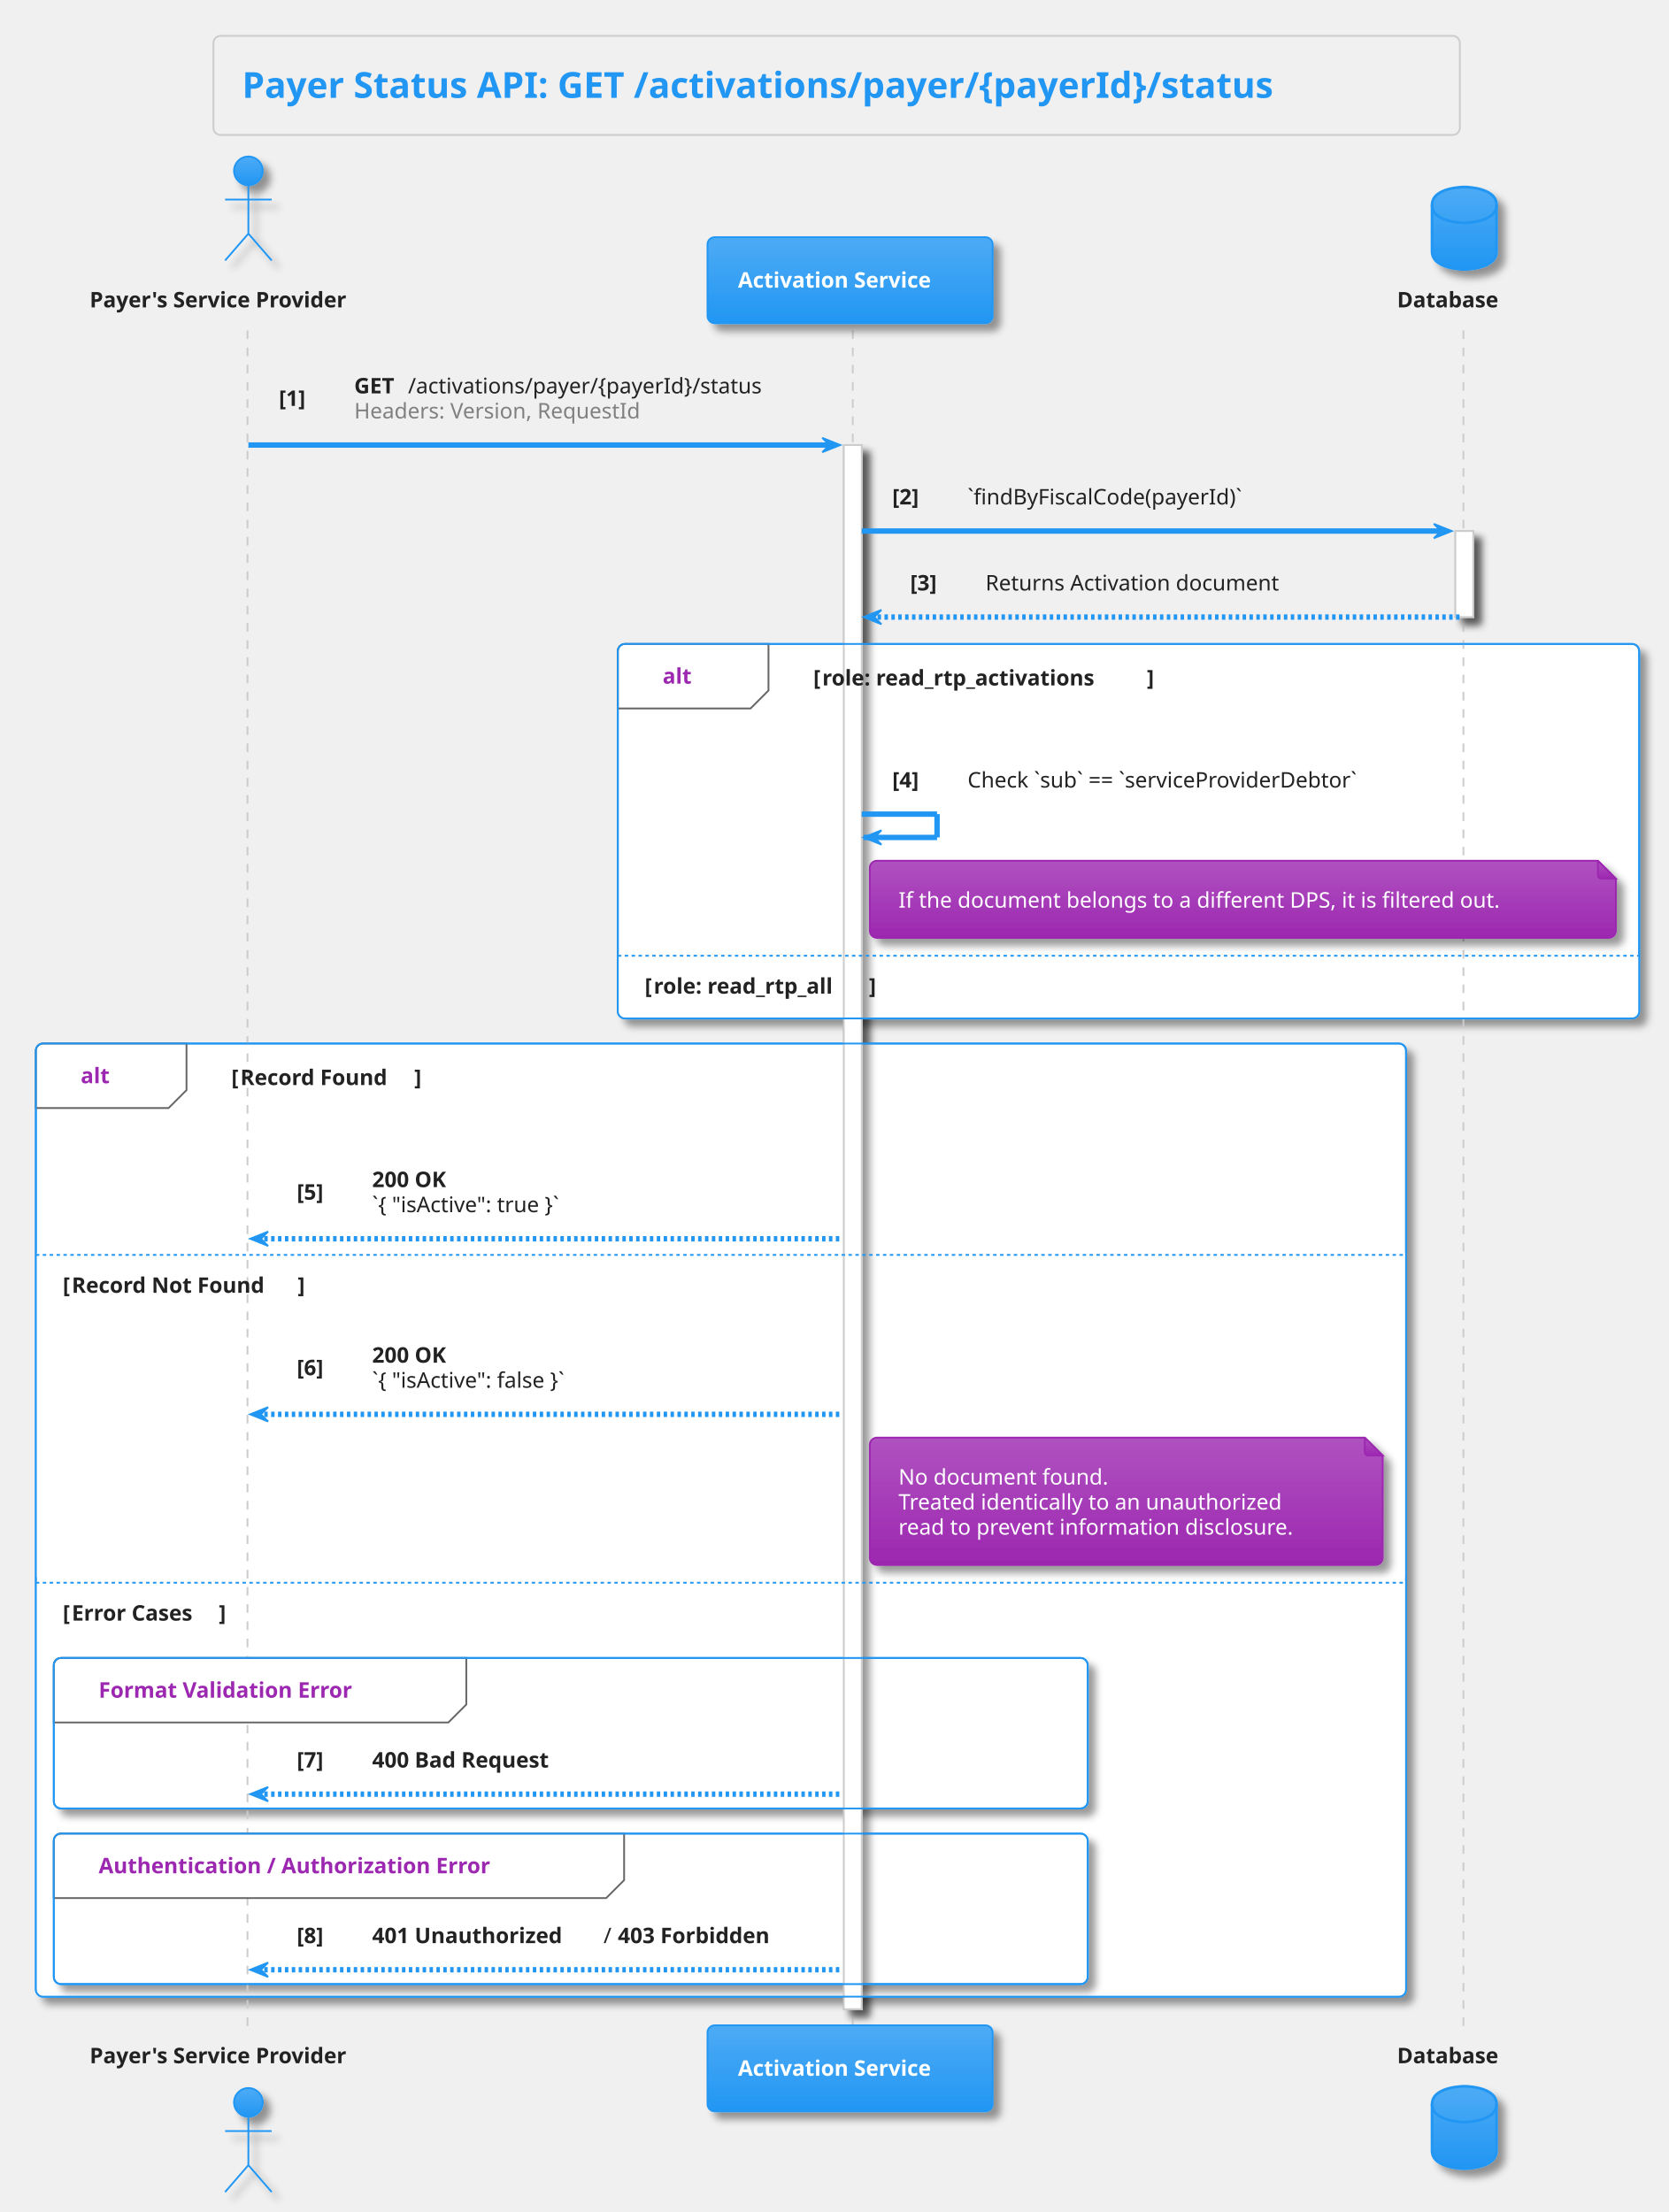
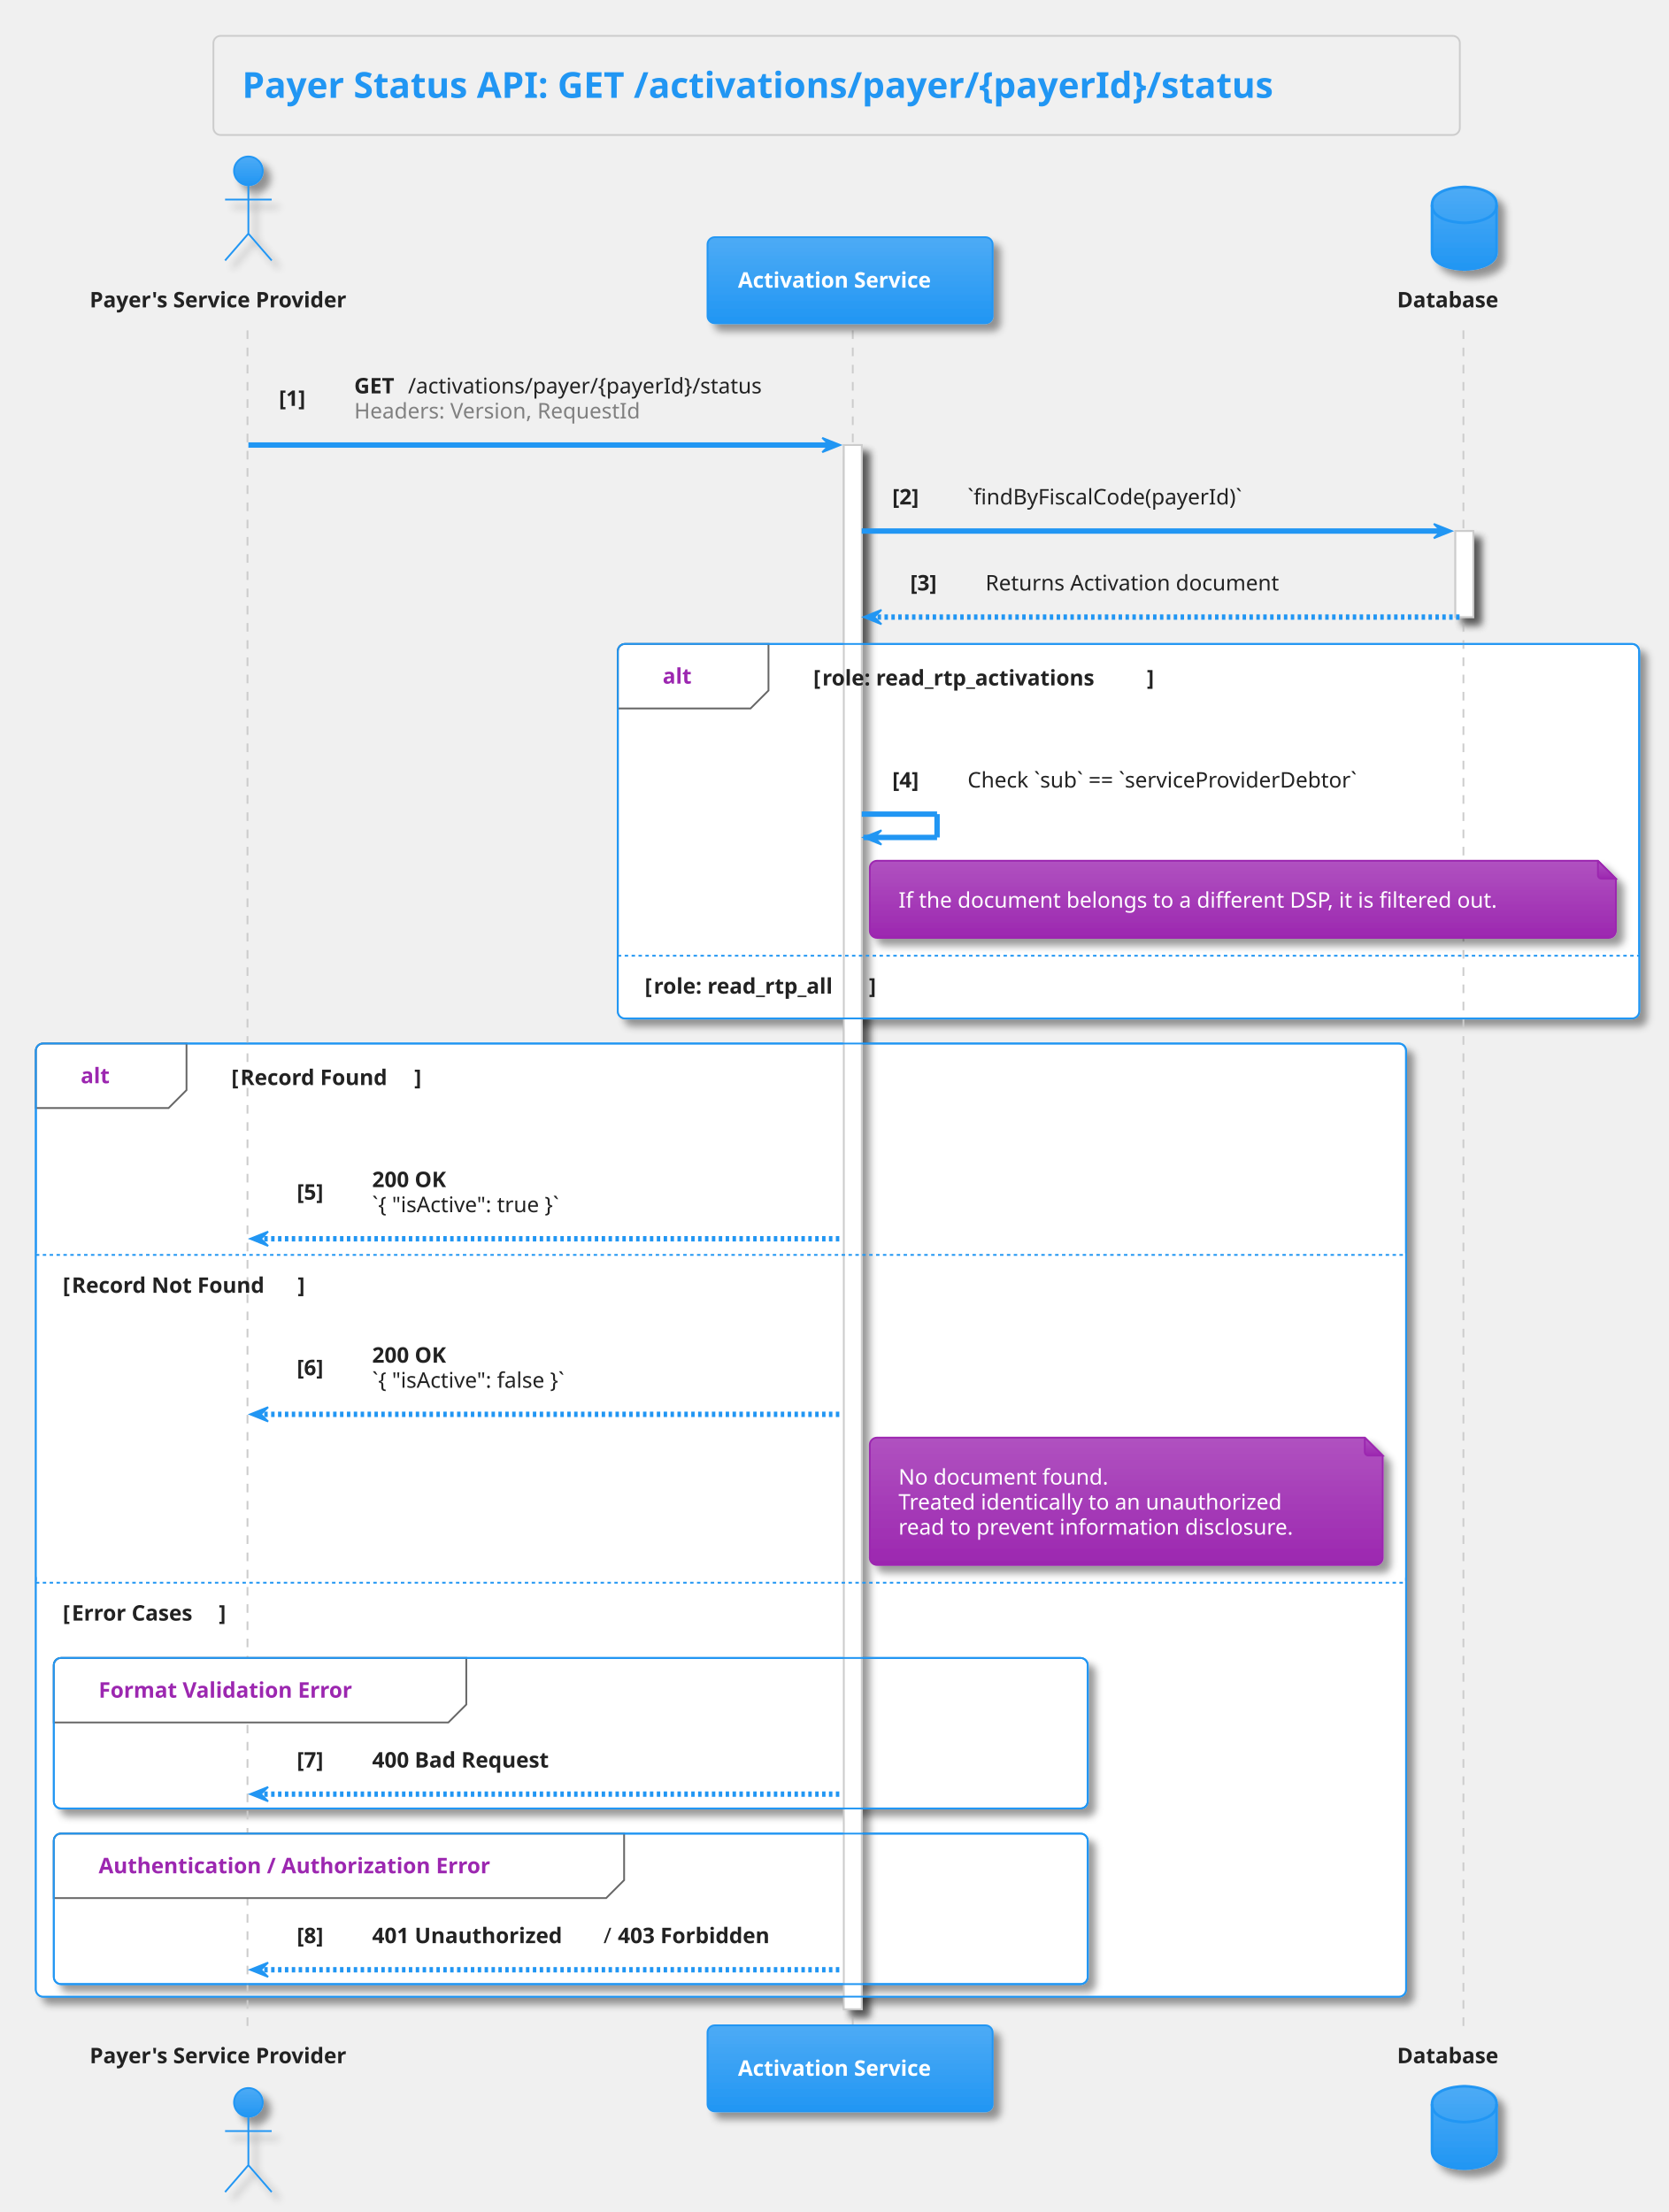
<svg xmlns="http://www.w3.org/2000/svg" contentStyleType="text/css" height="1285.417px" preserveAspectRatio="none" style="width:969px;height:1285px;background:#FFFFFF;" version="1.1" viewBox="0 0 969 1285" width="969.792px" zoomAndPan="magnify">
  <defs>
-     <filter height="300%" id="fylw4awdw0b89" width="300%" x="-1" y="-1">
+     <filter height="300%" id="f23if8adstr7x" width="300%" x="-1" y="-1">
      <feGaussianBlur result="blurOut" stdDeviation="2.083" />
      <feColorMatrix in="blurOut" result="blurOut2" type="matrix" values="0 0 0 0 0 0 0 0 0 0 0 0 0 0 0 0 0 0 .4 0" />
      <feOffset dx="4.167" dy="4.167" in="blurOut2" result="blurOut3" />
      <feBlend in="SourceGraphic" in2="blurOut3" mode="normal" />
    </filter>
-     <linearGradient id="gylw4awdw0b890" x1="50%" x2="50%" y1="0%" y2="100%">
+     <linearGradient id="g23if8adstr7x0" x1="50%" x2="50%" y1="0%" y2="100%">
      <stop offset="0%" stop-color="#FFFFFF" />
      <stop offset="100%" stop-color="#FFFFFF" />
    </linearGradient>
-     <linearGradient id="gylw4awdw0b891" x1="50%" x2="50%" y1="0%" y2="100%">
+     <linearGradient id="g23if8adstr7x1" x1="50%" x2="50%" y1="0%" y2="100%">
      <stop offset="0%" stop-color="#4DABF5" />
      <stop offset="100%" stop-color="#2196F3" />
    </linearGradient>
-     <linearGradient id="gylw4awdw0b892" x1="50%" x2="50%" y1="0%" y2="100%">
+     <linearGradient id="g23if8adstr7x2" x1="50%" x2="50%" y1="0%" y2="100%">
      <stop offset="0%" stop-color="#B052C0" />
      <stop offset="100%" stop-color="#9C27B0" />
    </linearGradient>
  </defs>
  <g>
    <rect fill="none" height="57.585" id="_title" rx="4.167" ry="4.167" style="stroke:#CCCCCC;stroke-width:1.042;" width="723.958" x="123.958" y="20.833" />
    <text fill="#2196F3" font-family="Verdana" font-size="20.833" font-weight="bold" lengthAdjust="spacing" textLength="690.625" x="140.625" y="56.838">Payer Status API: GET /activations/payer/{payerId}/status</text>
-     <rect fill="#FFFFFF" filter="url(#fylw4awdw0b89)" height="908.659" style="stroke:#CCCCCC;stroke-width:1.042;" width="10.417" x="490.104" y="258.529" />
-     <rect fill="#FFFFFF" filter="url(#fylw4awdw0b89)" height="49.967" style="stroke:#CCCCCC;stroke-width:1.042;" width="10.417" x="845.312" y="308.496" />
-     <rect fill="url(#gylw4awdw0b890)" filter="url(#fylw4awdw0b89)" height="217.546" rx="4.167" ry="4.167" style="stroke:#2196F3;stroke-width:1.042;" width="593.229" x="358.854" y="374.089" />
-     <path d="M358.854,554.167 L952.083,554.167 L952.083,587.467 A4.167,4.167 0 0 1 947.917,591.634 L363.021,591.634 A4.167,4.167 0 0 1 358.854,587.467 L358.854,554.167 " fill="url(#gylw4awdw0b890)" style="stroke:none;stroke-width:1.042;" />
-     <rect fill="url(#gylw4awdw0b890)" filter="url(#fylw4awdw0b89)" height="553.678" rx="4.167" ry="4.167" style="stroke:#2196F3;stroke-width:1.042;" width="795.833" x="20.833" y="606.217" />
-     <path d="M20.833,727.962 L816.667,727.962 L816.667,914.225 A4.167,4.167 0 0 1 812.5,918.392 L25,918.392 A4.167,4.167 0 0 1 20.833,914.225 L20.833,727.962 " fill="url(#gylw4awdw0b890)" style="stroke:none;stroke-width:1.042;" />
-     <path d="M20.833,918.392 L816.667,918.392 L816.667,1155.729 A4.167,4.167 0 0 1 812.5,1159.896 L25,1159.896 A4.167,4.167 0 0 1 20.833,1155.729 L20.833,918.392 " fill="url(#gylw4awdw0b890)" style="stroke:none;stroke-width:1.042;" />
-     <rect fill="url(#gylw4awdw0b890)" filter="url(#fylw4awdw0b89)" height="87.435" rx="4.167" ry="4.167" style="stroke:#2196F3;stroke-width:1.042;" width="600.521" x="31.25" y="963.151" />
-     <rect fill="url(#gylw4awdw0b890)" filter="url(#fylw4awdw0b89)" height="87.435" rx="4.167" ry="4.167" style="stroke:#2196F3;stroke-width:1.042;" width="600.521" x="31.25" y="1065.169" />
+     <rect fill="#FFFFFF" filter="url(#f23if8adstr7x)" height="908.659" style="stroke:#CCCCCC;stroke-width:1.042;" width="10.417" x="490.104" y="258.529" />
+     <rect fill="#FFFFFF" filter="url(#f23if8adstr7x)" height="49.967" style="stroke:#CCCCCC;stroke-width:1.042;" width="10.417" x="845.312" y="308.496" />
+     <rect fill="url(#g23if8adstr7x0)" filter="url(#f23if8adstr7x)" height="217.546" rx="4.167" ry="4.167" style="stroke:#2196F3;stroke-width:1.042;" width="593.229" x="358.854" y="374.089" />
+     <path d="M358.854,554.167 L952.083,554.167 L952.083,587.467 A4.167,4.167 0 0 1 947.917,591.634 L363.021,591.634 A4.167,4.167 0 0 1 358.854,587.467 L358.854,554.167 " fill="url(#g23if8adstr7x0)" style="stroke:none;stroke-width:1.042;" />
+     <rect fill="url(#g23if8adstr7x0)" filter="url(#f23if8adstr7x)" height="553.678" rx="4.167" ry="4.167" style="stroke:#2196F3;stroke-width:1.042;" width="795.833" x="20.833" y="606.217" />
+     <path d="M20.833,727.962 L816.667,727.962 L816.667,914.225 A4.167,4.167 0 0 1 812.5,918.392 L25,918.392 A4.167,4.167 0 0 1 20.833,914.225 L20.833,727.962 " fill="url(#g23if8adstr7x0)" style="stroke:none;stroke-width:1.042;" />
+     <path d="M20.833,918.392 L816.667,918.392 L816.667,1155.729 A4.167,4.167 0 0 1 812.5,1159.896 L25,1159.896 A4.167,4.167 0 0 1 20.833,1155.729 L20.833,918.392 " fill="url(#g23if8adstr7x0)" style="stroke:none;stroke-width:1.042;" />
+     <rect fill="url(#g23if8adstr7x0)" filter="url(#f23if8adstr7x)" height="87.435" rx="4.167" ry="4.167" style="stroke:#2196F3;stroke-width:1.042;" width="600.521" x="31.25" y="963.151" />
+     <rect fill="url(#g23if8adstr7x0)" filter="url(#f23if8adstr7x)" height="87.435" rx="4.167" ry="4.167" style="stroke:#2196F3;stroke-width:1.042;" width="600.521" x="31.25" y="1065.169" />
    <line style="stroke:#CCCCCC;stroke-width:1.042;stroke-dasharray:5.0,5.0;" x1="143.75" x2="143.75" y1="191.927" y2="1177.604" />
    <line style="stroke:#CCCCCC;stroke-width:1.042;stroke-dasharray:5.0,5.0;" x1="495.312" x2="495.312" y1="191.927" y2="1177.604" />
    <line style="stroke:#CCCCCC;stroke-width:1.042;stroke-dasharray:5.0,5.0;" x1="850" x2="850" y1="191.927" y2="1177.604" />
    <text fill="#222222" font-family="Verdana" font-size="12.5" font-weight="bold" lengthAdjust="spacing" textLength="178.125" x="52.083" y="178.562">Payer's Service Provider</text>
-     <ellipse cx="144.271" cy="99.251" fill="url(#gylw4awdw0b891)" filter="url(#fylw4awdw0b89)" rx="8.333" ry="8.333" style="stroke:#2196F3;stroke-width:1.042;" />
-     <path d="M144.271,107.585 L144.271,135.71 M130.729,115.918 L157.812,115.918 M144.271,135.71 L130.729,151.335 M144.271,135.71 L157.812,151.335 " fill="none" filter="url(#fylw4awdw0b89)" style="stroke:#2196F3;stroke-width:1.042;" />
+     <ellipse cx="144.271" cy="99.251" fill="url(#g23if8adstr7x1)" filter="url(#f23if8adstr7x)" rx="8.333" ry="8.333" style="stroke:#2196F3;stroke-width:1.042;" />
+     <path d="M144.271,107.585 L144.271,135.71 M130.729,115.918 L157.812,115.918 M144.271,135.71 L130.729,151.335 M144.271,135.71 L157.812,151.335 " fill="none" filter="url(#f23if8adstr7x)" style="stroke:#2196F3;stroke-width:1.042;" />
    <text fill="#222222" font-family="Verdana" font-size="12.5" font-weight="bold" lengthAdjust="spacing" textLength="178.125" x="52.083" y="1198.582">Payer's Service Provider</text>
-     <ellipse cx="144.271" cy="1221.322" fill="url(#gylw4awdw0b891)" filter="url(#fylw4awdw0b89)" rx="8.333" ry="8.333" style="stroke:#2196F3;stroke-width:1.042;" />
-     <path d="M144.271,1229.655 L144.271,1257.78 M130.729,1237.988 L157.812,1237.988 M144.271,1257.78 L130.729,1273.405 M144.271,1257.78 L157.812,1273.405 " fill="none" filter="url(#fylw4awdw0b89)" style="stroke:#2196F3;stroke-width:1.042;" />
-     <rect fill="url(#gylw4awdw0b891)" filter="url(#fylw4awdw0b89)" height="49.967" rx="4.167" ry="4.167" style="stroke:#2196F3;stroke-width:1.042;" width="165.625" x="410.938" y="137.793" />
+     <ellipse cx="144.271" cy="1221.322" fill="url(#g23if8adstr7x1)" filter="url(#f23if8adstr7x)" rx="8.333" ry="8.333" style="stroke:#2196F3;stroke-width:1.042;" />
+     <path d="M144.271,1229.655 L144.271,1257.78 M130.729,1237.988 L157.812,1237.988 M144.271,1257.78 L130.729,1273.405 M144.271,1257.78 L157.812,1273.405 " fill="none" filter="url(#f23if8adstr7x)" style="stroke:#2196F3;stroke-width:1.042;" />
+     <rect fill="url(#g23if8adstr7x1)" filter="url(#f23if8adstr7x)" height="49.967" rx="4.167" ry="4.167" style="stroke:#2196F3;stroke-width:1.042;" width="165.625" x="410.938" y="137.793" />
    <text fill="#FFFFFF" font-family="Verdana" font-size="12.5" font-weight="bold" lengthAdjust="spacing" textLength="130.208" x="428.646" y="167.104">Activation Service</text>
-     <rect fill="url(#gylw4awdw0b891)" filter="url(#fylw4awdw0b89)" height="49.967" rx="4.167" ry="4.167" style="stroke:#2196F3;stroke-width:1.042;" width="165.625" x="410.938" y="1176.562" />
+     <rect fill="url(#g23if8adstr7x1)" filter="url(#f23if8adstr7x)" height="49.967" rx="4.167" ry="4.167" style="stroke:#2196F3;stroke-width:1.042;" width="165.625" x="410.938" y="1176.562" />
    <text fill="#FFFFFF" font-family="Verdana" font-size="12.5" font-weight="bold" lengthAdjust="spacing" textLength="130.208" x="428.646" y="1205.874">Activation Service</text>
    <text fill="#222222" font-family="Verdana" font-size="12.5" font-weight="bold" lengthAdjust="spacing" textLength="71.875" x="811.458" y="178.562">Database</text>
-     <path d="M831.771,119.043 C831.771,108.626 850.521,108.626 850.521,108.626 C850.521,108.626 869.271,108.626 869.271,119.043 L869.271,146.126 C869.271,156.543 850.521,156.543 850.521,156.543 C850.521,156.543 831.771,156.543 831.771,146.126 L831.771,119.043 " fill="url(#gylw4awdw0b891)" filter="url(#fylw4awdw0b89)" style="stroke:#2196F3;stroke-width:1.562;" />
+     <path d="M831.771,119.043 C831.771,108.626 850.521,108.626 850.521,108.626 C850.521,108.626 869.271,108.626 869.271,119.043 L869.271,146.126 C869.271,156.543 850.521,156.543 850.521,156.543 C850.521,156.543 831.771,156.543 831.771,146.126 L831.771,119.043 " fill="url(#g23if8adstr7x1)" filter="url(#f23if8adstr7x)" style="stroke:#2196F3;stroke-width:1.562;" />
    <path d="M831.771,119.043 C831.771,129.46 850.521,129.46 850.521,129.46 C850.521,129.46 869.271,129.46 869.271,119.043 " fill="none" style="stroke:#2196F3;stroke-width:1.562;" />
    <text fill="#222222" font-family="Verdana" font-size="12.5" font-weight="bold" lengthAdjust="spacing" textLength="71.875" x="811.458" y="1198.582">Database</text>
-     <path d="M831.771,1222.363 C831.771,1211.947 850.521,1211.947 850.521,1211.947 C850.521,1211.947 869.271,1211.947 869.271,1222.363 L869.271,1249.447 C869.271,1259.863 850.521,1259.863 850.521,1259.863 C850.521,1259.863 831.771,1259.863 831.771,1249.447 L831.771,1222.363 " fill="url(#gylw4awdw0b891)" filter="url(#fylw4awdw0b89)" style="stroke:#2196F3;stroke-width:1.562;" />
+     <path d="M831.771,1222.363 C831.771,1211.947 850.521,1211.947 850.521,1211.947 C850.521,1211.947 869.271,1211.947 869.271,1222.363 L869.271,1249.447 C869.271,1259.863 850.521,1259.863 850.521,1259.863 C850.521,1259.863 831.771,1259.863 831.771,1249.447 L831.771,1222.363 " fill="url(#g23if8adstr7x1)" filter="url(#f23if8adstr7x)" style="stroke:#2196F3;stroke-width:1.562;" />
    <path d="M831.771,1222.363 C831.771,1232.78 850.521,1232.78 850.521,1232.78 C850.521,1232.78 869.271,1232.78 869.271,1222.363 " fill="none" style="stroke:#2196F3;stroke-width:1.562;" />
-     <rect fill="#FFFFFF" filter="url(#fylw4awdw0b89)" height="908.659" style="stroke:#CCCCCC;stroke-width:1.042;" width="10.417" x="490.104" y="258.529" />
-     <rect fill="#FFFFFF" filter="url(#fylw4awdw0b89)" height="49.967" style="stroke:#CCCCCC;stroke-width:1.042;" width="10.417" x="845.312" y="308.496" />
+     <rect fill="#FFFFFF" filter="url(#f23if8adstr7x)" height="908.659" style="stroke:#CCCCCC;stroke-width:1.042;" width="10.417" x="490.104" y="258.529" />
+     <rect fill="#FFFFFF" filter="url(#f23if8adstr7x)" height="49.967" style="stroke:#CCCCCC;stroke-width:1.042;" width="10.417" x="845.312" y="308.496" />
    <polygon fill="#2196F3" points="477.604,254.362,488.021,258.529,477.604,262.695,481.771,258.529" style="stroke:#2196F3;stroke-width:1.042;" />
    <line style="stroke:#2196F3;stroke-width:3.125;" x1="144.271" x2="483.854" y1="258.529" y2="258.529" />
    <text fill="#222222" font-family="Verdana" font-size="12.5" font-weight="bold" lengthAdjust="spacing" textLength="18.75" x="161.979" y="235.805">[1]</text>
    <text fill="#222222" font-family="Verdana" font-size="12.5" font-weight="bold" lengthAdjust="spacing" textLength="27.083" x="205.729" y="228.53">GET</text>
    <text fill="#222222" font-family="Verdana" font-size="12.5" lengthAdjust="spacing" textLength="230.208" x="236.979" y="228.53">/activations/payer/{payerId}/status</text>
    <text fill="#808080" font-family="Verdana" font-size="12.5" lengthAdjust="spacing" textLength="186.458" x="205.729" y="243.081">Headers: Version, RequestId</text>
    <polygon fill="#2196F3" points="832.812,304.329,843.229,308.496,832.812,312.663,836.979,308.496" style="stroke:#2196F3;stroke-width:1.042;" />
    <line style="stroke:#2196F3;stroke-width:3.125;" x1="500.521" x2="839.062" y1="308.496" y2="308.496" />
    <text fill="#222222" font-family="Verdana" font-size="12.5" font-weight="bold" lengthAdjust="spacing" textLength="18.75" x="518.229" y="293.048">[2]</text>
    <text fill="#222222" font-family="Verdana" font-size="12.5" lengthAdjust="spacing" textLength="179.167" x="561.979" y="293.048">`findByFiscalCode(payerId)`</text>
    <polygon fill="#2196F3" points="511.979,354.297,501.562,358.464,511.979,362.63,507.812,358.464" style="stroke:#2196F3;stroke-width:1.042;" />
    <line style="stroke:#2196F3;stroke-width:3.125;stroke-dasharray:2.0,2.0;" x1="505.729" x2="849.479" y1="358.464" y2="358.464" />
    <text fill="#222222" font-family="Verdana" font-size="12.5" font-weight="bold" lengthAdjust="spacing" textLength="18.75" x="528.646" y="343.015">[3]</text>
    <text fill="#222222" font-family="Verdana" font-size="12.5" lengthAdjust="spacing" textLength="188.542" x="572.396" y="343.015">Returns Activation document</text>
    <path d="M363.021,374.089 L446.354,374.089 L446.354,401.139 L435.938,411.556 L358.854,411.556 L358.854,378.255 A4.167,4.167 0 0 1 363.021,374.089 " fill="#FFFFFF" style="stroke:#666666;stroke-width:1.042;" />
    <rect fill="none" height="217.546" rx="4.167" ry="4.167" style="stroke:#2196F3;stroke-width:1.042;" width="593.229" x="358.854" y="374.089" />
    <text fill="#9C27B0" font-family="Verdana" font-size="12.5" font-weight="bold" lengthAdjust="spacing" textLength="19.792" x="384.896" y="397.15">alt</text>
    <text fill="#222222" font-family="Verdana" font-size="12.5" font-weight="bold" lengthAdjust="spacing" textLength="5.208" x="472.396" y="398.191">[</text>
    <text fill="#222222" font-family="Verdana" font-size="12.5" font-weight="bold" lengthAdjust="spacing" textLength="188.542" x="477.604" y="398.191">role: read_rtp_activations</text>
    <text fill="#222222" font-family="Verdana" font-size="12.5" font-weight="bold" lengthAdjust="spacing" textLength="5.208" x="666.146" y="398.191">]</text>
    <line style="stroke:#2196F3;stroke-width:3.125;" x1="500.521" x2="544.271" y1="472.949" y2="472.949" />
    <line style="stroke:#2196F3;stroke-width:3.125;" x1="544.271" x2="544.271" y1="472.949" y2="486.491" />
    <line style="stroke:#2196F3;stroke-width:3.125;" x1="501.562" x2="544.271" y1="486.491" y2="486.491" />
    <polygon fill="#2196F3" points="511.979,482.324,501.562,486.491,511.979,490.658,507.812,486.491" style="stroke:#2196F3;stroke-width:1.042;" />
    <text fill="#222222" font-family="Verdana" font-size="12.5" font-weight="bold" lengthAdjust="spacing" textLength="18.75" x="518.229" y="457.501">[4]</text>
    <text fill="#222222" font-family="Verdana" font-size="12.5" lengthAdjust="spacing" textLength="265.625" x="561.979" y="457.501">Check `sub` == `serviceProviderDebtor`</text>
-     <path d="M505.208,504.199 L505.208,540.658 A4.167,4.167 0 0 0 509.375,544.824 L934.375,544.824 A4.167,4.167 0 0 0 938.542,540.658 L938.542,510.449 L928.125,500.033 L509.375,500.033 A4.167,4.167 0 0 0 505.208,504.199 " fill="url(#gylw4awdw0b892)" filter="url(#fylw4awdw0b89)" style="stroke:#9C27B0;stroke-width:1.042;" />
-     <path d="M928.125,500.033 L928.125,508.366 A2.083,2.083 0 0 0 930.208,510.449 L938.542,510.449 L928.125,500.033 " fill="url(#gylw4awdw0b892)" style="stroke:#9C27B0;stroke-width:1.042;" />
-     <text fill="#FFFFFF" font-family="Verdana" font-size="12.5" lengthAdjust="spacing" textLength="390.625" x="521.875" y="527.26">If the document belongs to a different DPS, it is filtered out.</text>
+     <path d="M505.208,504.199 L505.208,540.658 A4.167,4.167 0 0 0 509.375,544.824 L934.375,544.824 A4.167,4.167 0 0 0 938.542,540.658 L938.542,510.449 L928.125,500.033 L509.375,500.033 A4.167,4.167 0 0 0 505.208,504.199 " fill="url(#g23if8adstr7x2)" filter="url(#f23if8adstr7x)" style="stroke:#9C27B0;stroke-width:1.042;" />
+     <path d="M928.125,500.033 L928.125,508.366 A2.083,2.083 0 0 0 930.208,510.449 L938.542,510.449 L928.125,500.033 " fill="url(#g23if8adstr7x2)" style="stroke:#9C27B0;stroke-width:1.042;" />
+     <text fill="#FFFFFF" font-family="Verdana" font-size="12.5" lengthAdjust="spacing" textLength="390.625" x="521.875" y="527.26">If the document belongs to a different DSP, it is filtered out.</text>
    <line style="stroke:#2196F3;stroke-width:1.042;stroke-dasharray:2.0,2.0;" x1="358.854" x2="952.083" y1="555.208" y2="555.208" />
    <text fill="#222222" font-family="Verdana" font-size="12.5" font-weight="bold" lengthAdjust="spacing" textLength="5.208" x="374.479" y="577.228">[</text>
    <text fill="#222222" font-family="Verdana" font-size="12.5" font-weight="bold" lengthAdjust="spacing" textLength="125" x="379.688" y="577.228">role: read_rtp_all</text>
    <text fill="#222222" font-family="Verdana" font-size="12.5" font-weight="bold" lengthAdjust="spacing" textLength="5.208" x="504.688" y="577.228">]</text>
    <path d="M25,606.217 L108.333,606.217 L108.333,633.268 L97.917,643.685 L20.833,643.685 L20.833,610.384 A4.167,4.167 0 0 1 25,606.217 " fill="#FFFFFF" style="stroke:#666666;stroke-width:1.042;" />
    <rect fill="none" height="553.678" rx="4.167" ry="4.167" style="stroke:#2196F3;stroke-width:1.042;" width="795.833" x="20.833" y="606.217" />
    <text fill="#9C27B0" font-family="Verdana" font-size="12.5" font-weight="bold" lengthAdjust="spacing" textLength="19.792" x="46.875" y="629.279">alt</text>
    <text fill="#222222" font-family="Verdana" font-size="12.5" font-weight="bold" lengthAdjust="spacing" textLength="5.208" x="134.375" y="630.32">[</text>
    <text fill="#222222" font-family="Verdana" font-size="12.5" font-weight="bold" lengthAdjust="spacing" textLength="101.042" x="139.583" y="630.32">Record Found</text>
    <text fill="#222222" font-family="Verdana" font-size="12.5" font-weight="bold" lengthAdjust="spacing" textLength="5.208" x="240.625" y="630.32">]</text>
    <polygon fill="#2196F3" points="155.729,715.462,145.312,719.629,155.729,723.796,151.562,719.629" style="stroke:#2196F3;stroke-width:1.042;" />
    <line style="stroke:#2196F3;stroke-width:3.125;stroke-dasharray:2.0,2.0;" x1="149.479" x2="489.062" y1="719.629" y2="719.629" />
    <text fill="#222222" font-family="Verdana" font-size="12.5" font-weight="bold" lengthAdjust="spacing" textLength="18.75" x="172.396" y="696.905">[5]</text>
    <text fill="#222222" font-family="Verdana" font-size="12.5" font-weight="bold" lengthAdjust="spacing" textLength="50" x="216.146" y="689.63">200 OK</text>
    <text fill="#222222" font-family="Verdana" font-size="12.5" lengthAdjust="spacing" textLength="132.292" x="216.146" y="704.181">`{ "isActive": true }`</text>
    <line style="stroke:#2196F3;stroke-width:1.042;stroke-dasharray:2.0,2.0;" x1="20.833" x2="816.667" y1="729.004" y2="729.004" />
    <text fill="#222222" font-family="Verdana" font-size="12.5" font-weight="bold" lengthAdjust="spacing" textLength="5.208" x="36.458" y="751.023">[</text>
    <text fill="#222222" font-family="Verdana" font-size="12.5" font-weight="bold" lengthAdjust="spacing" textLength="131.25" x="41.667" y="751.023">Record Not Found</text>
    <text fill="#222222" font-family="Verdana" font-size="12.5" font-weight="bold" lengthAdjust="spacing" textLength="5.208" x="172.917" y="751.023">]</text>
    <polygon fill="#2196F3" points="155.729,817.448,145.312,821.615,155.729,825.781,151.562,821.615" style="stroke:#2196F3;stroke-width:1.042;" />
    <line style="stroke:#2196F3;stroke-width:3.125;stroke-dasharray:2.0,2.0;" x1="149.479" x2="489.062" y1="821.615" y2="821.615" />
    <text fill="#222222" font-family="Verdana" font-size="12.5" font-weight="bold" lengthAdjust="spacing" textLength="18.75" x="172.396" y="798.891">[6]</text>
    <text fill="#222222" font-family="Verdana" font-size="12.5" font-weight="bold" lengthAdjust="spacing" textLength="50" x="216.146" y="791.616">200 OK</text>
    <text fill="#222222" font-family="Verdana" font-size="12.5" lengthAdjust="spacing" textLength="136.458" x="216.146" y="806.167">`{ "isActive": false }`</text>
-     <path d="M505.208,839.323 L505.208,904.948 A4.167,4.167 0 0 0 509.375,909.115 L798.958,909.115 A4.167,4.167 0 0 0 803.125,904.948 L803.125,845.573 L792.708,835.156 L509.375,835.156 A4.167,4.167 0 0 0 505.208,839.323 " fill="url(#gylw4awdw0b892)" filter="url(#fylw4awdw0b89)" style="stroke:#9C27B0;stroke-width:1.042;" />
-     <path d="M792.708,835.156 L792.708,843.49 A2.083,2.083 0 0 0 794.792,845.573 L803.125,845.573 L792.708,835.156 " fill="url(#gylw4awdw0b892)" style="stroke:#9C27B0;stroke-width:1.042;" />
+     <path d="M505.208,839.323 L505.208,904.948 A4.167,4.167 0 0 0 509.375,909.115 L798.958,909.115 A4.167,4.167 0 0 0 803.125,904.948 L803.125,845.573 L792.708,835.156 L509.375,835.156 A4.167,4.167 0 0 0 505.208,839.323 " fill="url(#g23if8adstr7x2)" filter="url(#f23if8adstr7x)" style="stroke:#9C27B0;stroke-width:1.042;" />
+     <path d="M792.708,835.156 L792.708,843.49 A2.083,2.083 0 0 0 794.792,845.573 L803.125,845.573 L792.708,835.156 " fill="url(#g23if8adstr7x2)" style="stroke:#9C27B0;stroke-width:1.042;" />
    <text fill="#FFFFFF" font-family="Verdana" font-size="12.5" lengthAdjust="spacing" textLength="133.333" x="521.875" y="862.384">No document found.</text>
    <text fill="#FFFFFF" font-family="Verdana" font-size="12.5" lengthAdjust="spacing" textLength="247.917" x="521.875" y="876.935">Treated identically to an unauthorized</text>
    <text fill="#FFFFFF" font-family="Verdana" font-size="12.5" lengthAdjust="spacing" textLength="255.208" x="521.875" y="891.486">read to prevent information disclosure.</text>
    <line style="stroke:#2196F3;stroke-width:1.042;stroke-dasharray:2.0,2.0;" x1="20.833" x2="816.667" y1="919.434" y2="919.434" />
    <text fill="#222222" font-family="Verdana" font-size="12.5" font-weight="bold" lengthAdjust="spacing" textLength="5.208" x="36.458" y="941.453">[</text>
    <text fill="#222222" font-family="Verdana" font-size="12.5" font-weight="bold" lengthAdjust="spacing" textLength="85.417" x="41.667" y="941.453">Error Cases</text>
    <text fill="#222222" font-family="Verdana" font-size="12.5" font-weight="bold" lengthAdjust="spacing" textLength="5.208" x="127.083" y="941.453">]</text>
    <path d="M35.417,963.151 L270.833,963.151 L270.833,990.202 L260.417,1000.619 L31.25,1000.619 L31.25,967.318 A4.167,4.167 0 0 1 35.417,963.151 " fill="#FFFFFF" style="stroke:#666666;stroke-width:1.042;" />
    <rect fill="none" height="87.435" rx="4.167" ry="4.167" style="stroke:#2196F3;stroke-width:1.042;" width="600.521" x="31.25" y="963.151" />
    <text fill="#9C27B0" font-family="Verdana" font-size="12.5" font-weight="bold" lengthAdjust="spacing" textLength="171.875" x="57.292" y="986.212">Format Validation Error</text>
    <polygon fill="#2196F3" points="155.729,1038.086,145.312,1042.253,155.729,1046.419,151.562,1042.253" style="stroke:#2196F3;stroke-width:1.042;" />
    <line style="stroke:#2196F3;stroke-width:3.125;stroke-dasharray:2.0,2.0;" x1="149.479" x2="489.062" y1="1042.253" y2="1042.253" />
    <text fill="#222222" font-family="Verdana" font-size="12.5" font-weight="bold" lengthAdjust="spacing" textLength="18.75" x="172.396" y="1026.805">[7]</text>
    <text fill="#222222" font-family="Verdana" font-size="12.5" font-weight="bold" lengthAdjust="spacing" textLength="122.917" x="216.146" y="1026.805">400 Bad Request</text>
    <path d="M35.417,1065.169 L362.5,1065.169 L362.5,1092.22 L352.083,1102.637 L31.25,1102.637 L31.25,1069.336 A4.167,4.167 0 0 1 35.417,1065.169 " fill="#FFFFFF" style="stroke:#666666;stroke-width:1.042;" />
    <rect fill="none" height="87.435" rx="4.167" ry="4.167" style="stroke:#2196F3;stroke-width:1.042;" width="600.521" x="31.25" y="1065.169" />
    <text fill="#9C27B0" font-family="Verdana" font-size="12.5" font-weight="bold" lengthAdjust="spacing" textLength="263.542" x="57.292" y="1088.23">Authentication / Authorization Error</text>
    <polygon fill="#2196F3" points="155.729,1140.104,145.312,1144.271,155.729,1148.438,151.562,1144.271" style="stroke:#2196F3;stroke-width:1.042;" />
    <line style="stroke:#2196F3;stroke-width:3.125;stroke-dasharray:2.0,2.0;" x1="149.479" x2="489.062" y1="1144.271" y2="1144.271" />
    <text fill="#222222" font-family="Verdana" font-size="12.5" font-weight="bold" lengthAdjust="spacing" textLength="18.75" x="172.396" y="1128.823">[8]</text>
    <text fill="#222222" font-family="Verdana" font-size="12.5" font-weight="bold" lengthAdjust="spacing" textLength="130.208" x="216.146" y="1128.823">401 Unauthorized</text>
    <text fill="#222222" font-family="Verdana" font-size="12.5" lengthAdjust="spacing" textLength="4.167" x="350.521" y="1128.823">/</text>
    <text fill="#222222" font-family="Verdana" font-size="12.5" font-weight="bold" lengthAdjust="spacing" textLength="104.167" x="358.854" y="1128.823">403 Forbidden</text>
  </g>
</svg>
